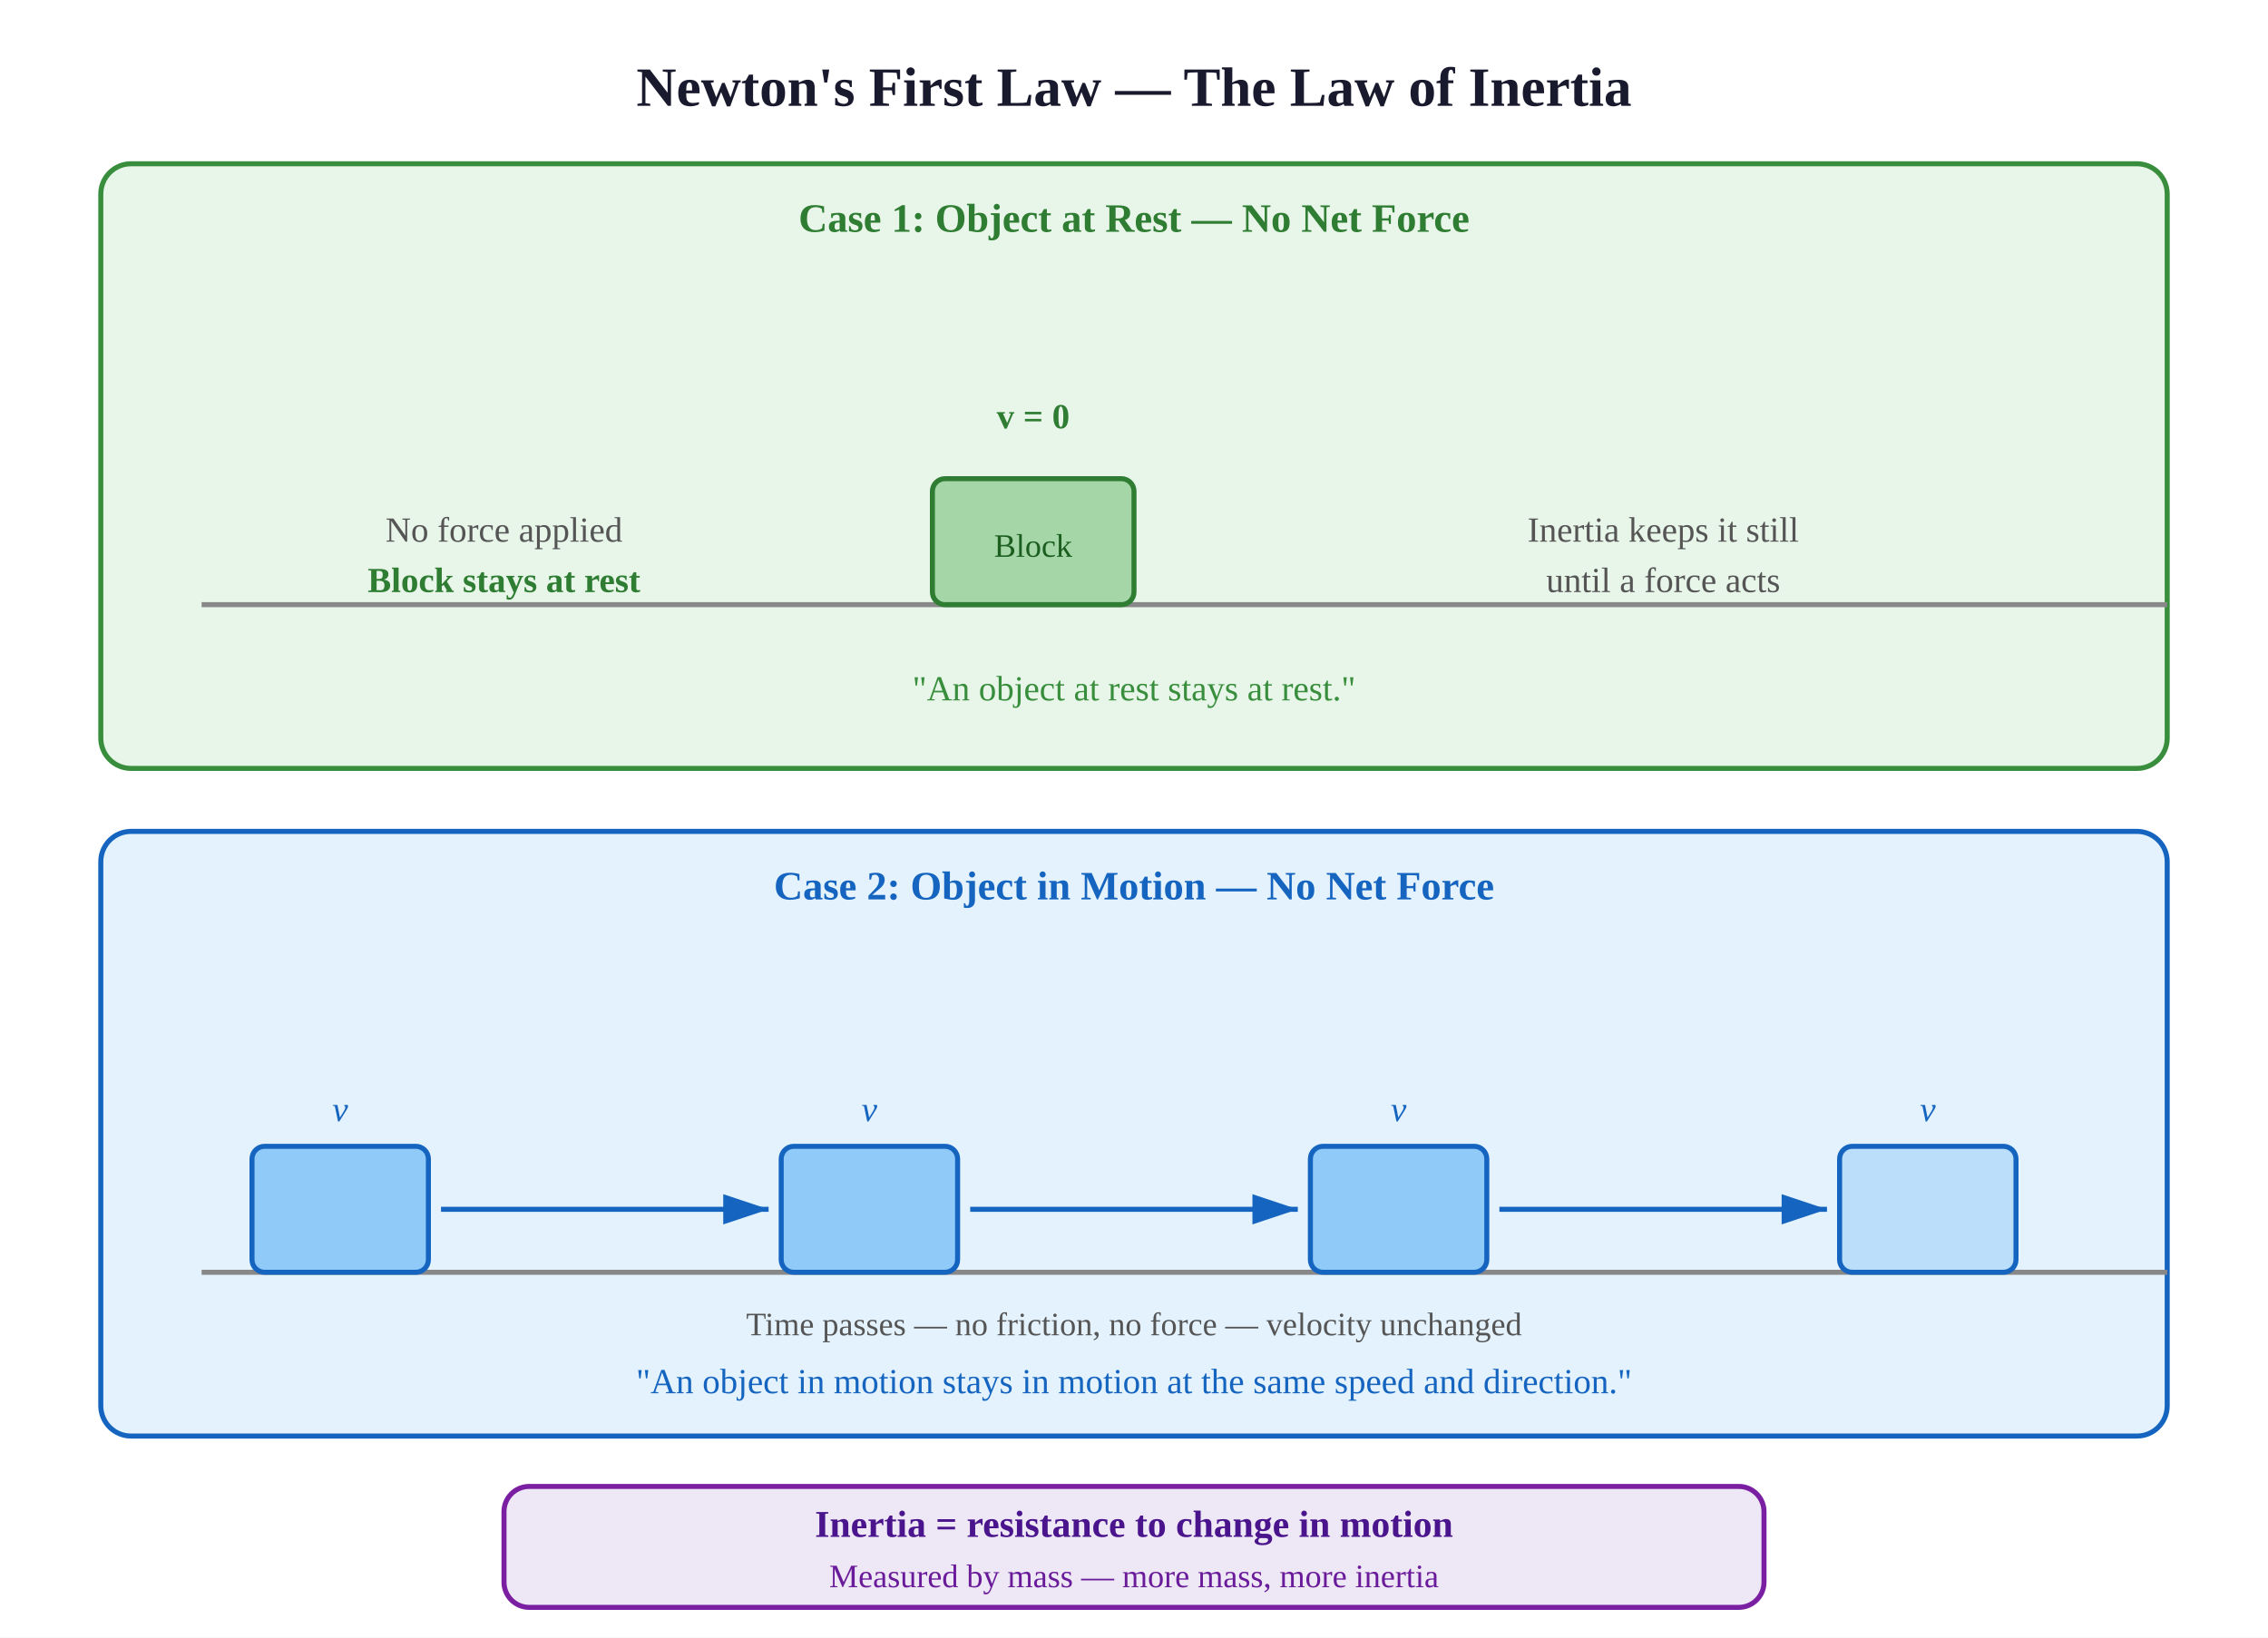
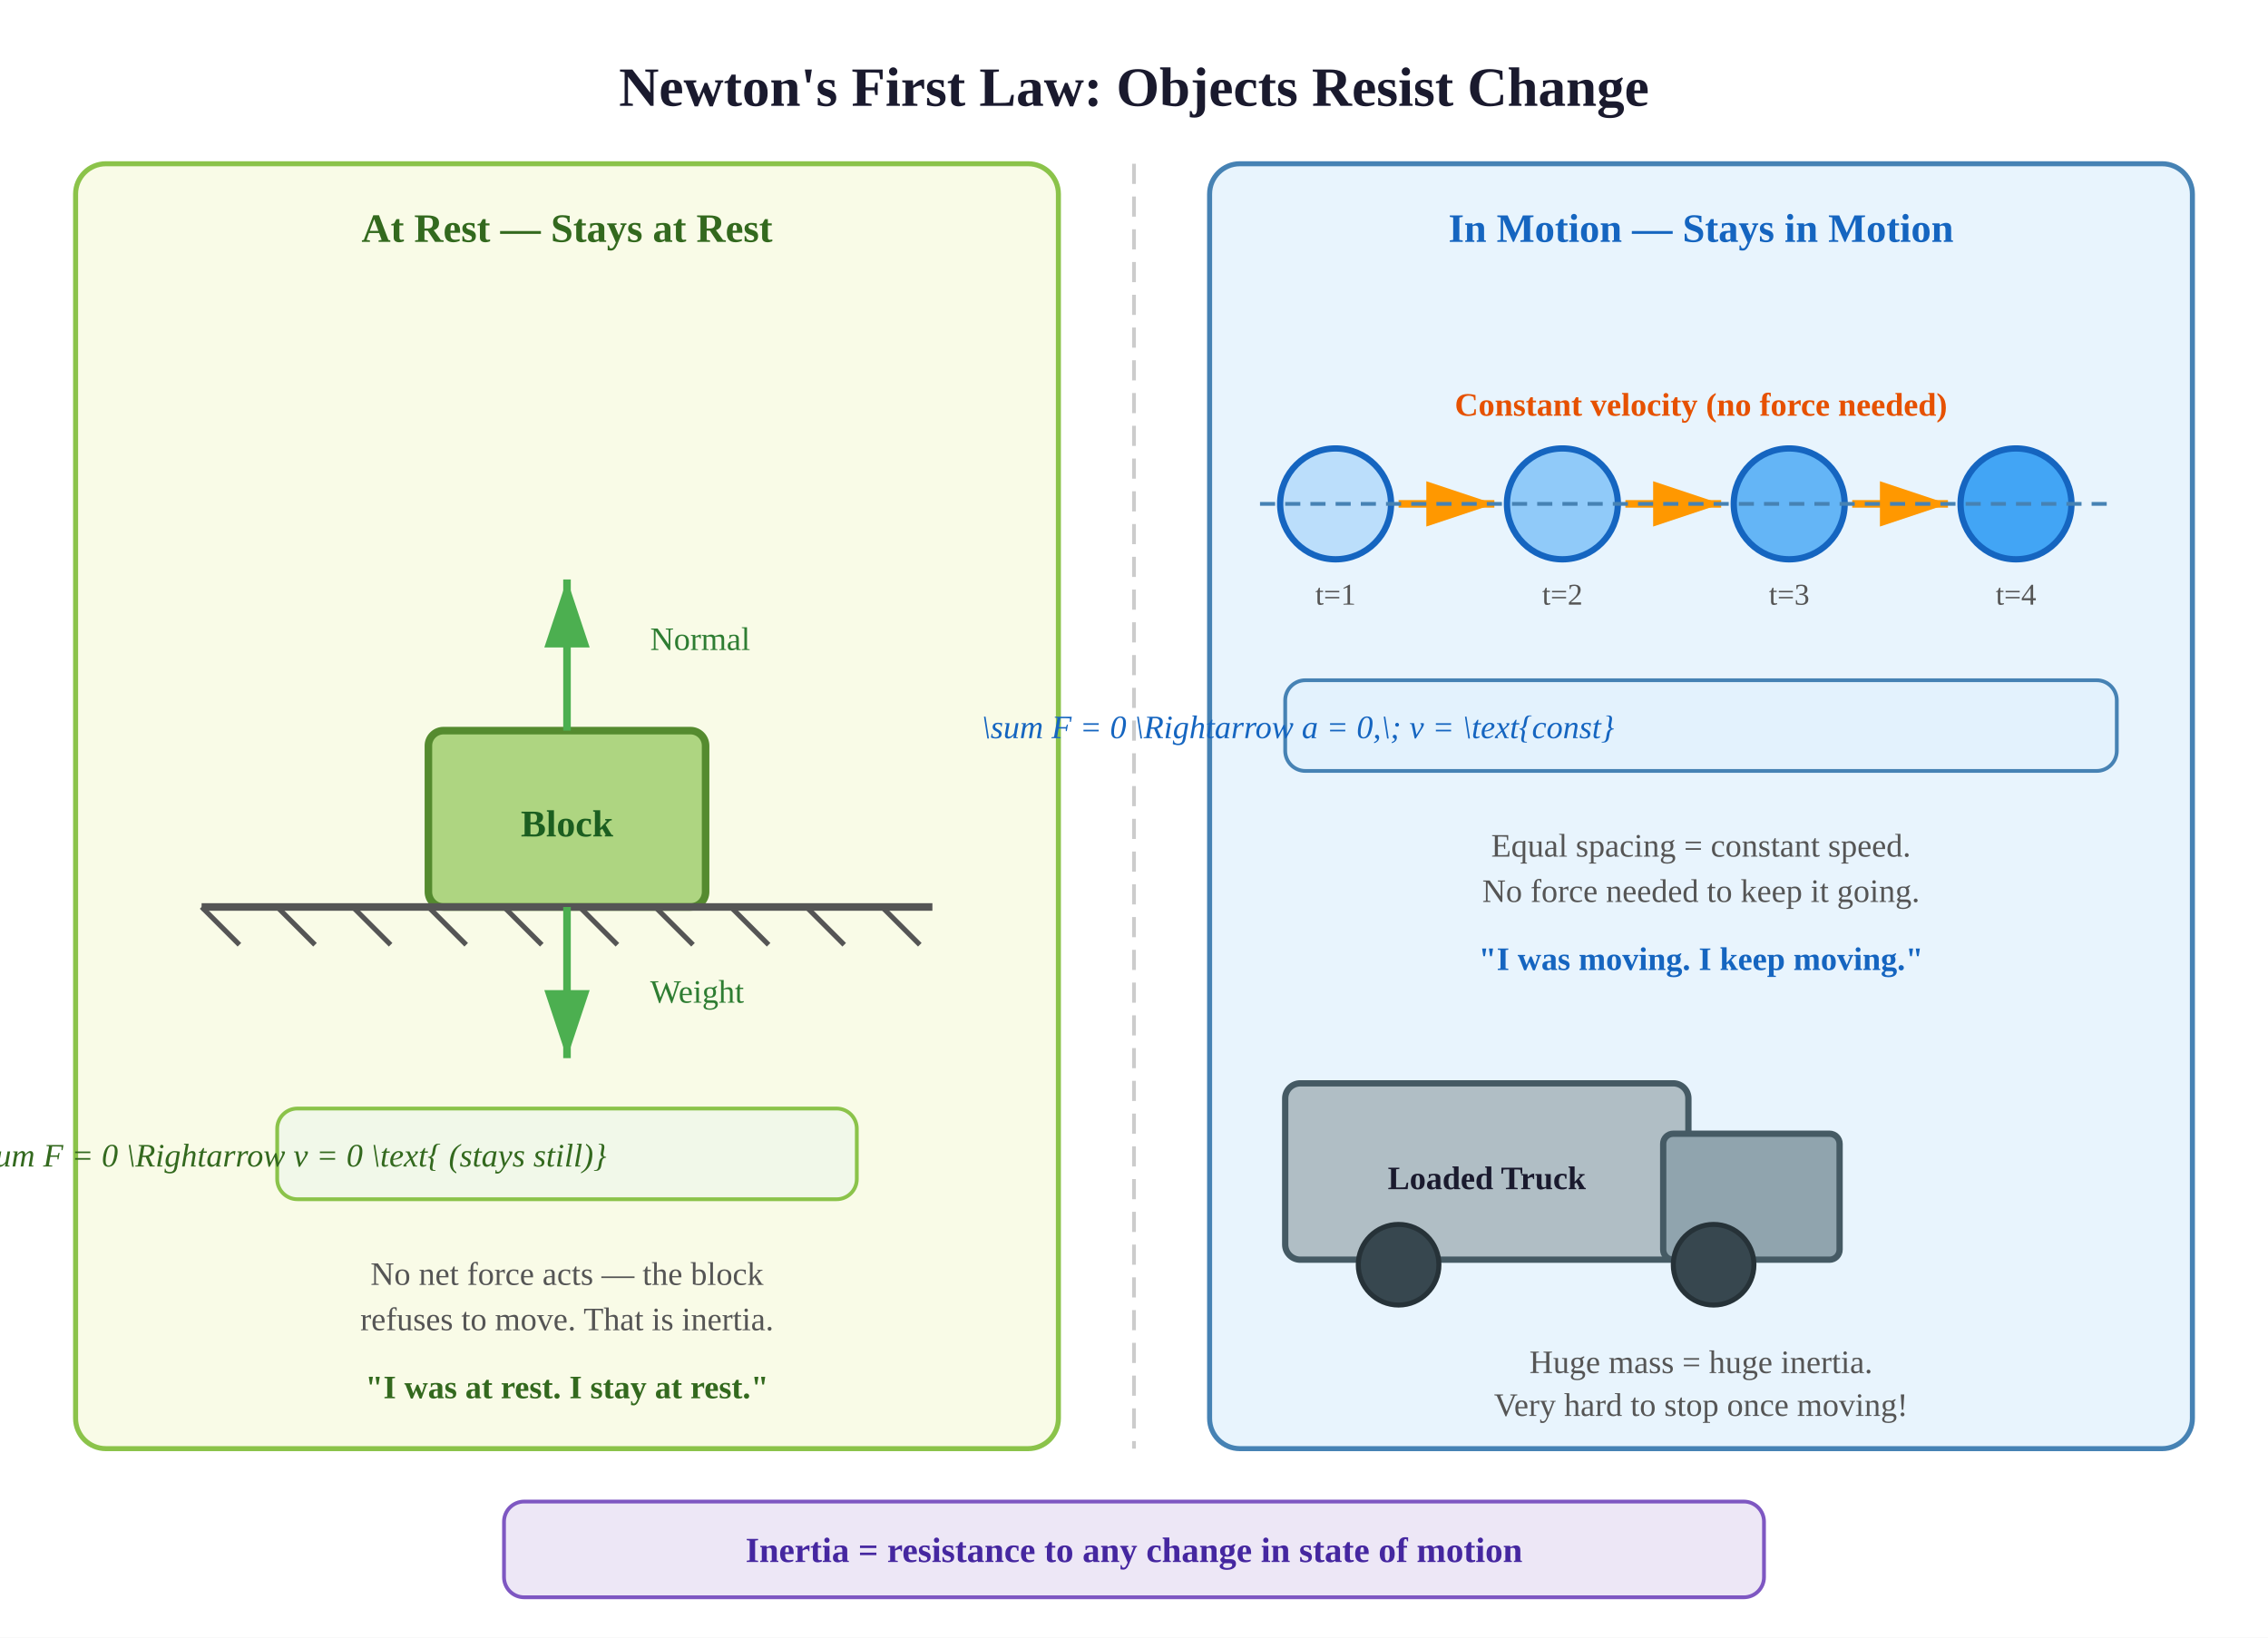
<svg xmlns="http://www.w3.org/2000/svg" width="900" height="650" viewBox="0 0 900 650">
  <rect x="0" y="0" width="900" height="650" fill="#ffffff" />
-   <text id="n1_title" x="450" y="42" font-size="22" fill="#1a1a2e" text-anchor="middle" font-weight="bold">Newton's First Law — The Law of Inertia</text>
-   <rect id="n1_top_panel" x="40" y="65" width="820" height="240" rx="12" fill="#E8F5E9" stroke="#388E3C" stroke-width="2" />
-   <text id="n1_top_label" x="450" y="92" font-size="16" fill="#2E7D32" text-anchor="middle" font-weight="bold">Case 1: Object at Rest — No Net Force</text>
-   <line id="n1_ground1" x1="80" y1="240" x2="860" y2="240" stroke="#888" stroke-width="2" stroke-dasharray="" />
-   <rect id="n1_block_rest" x="370" y="190" width="80" height="50" rx="5" fill="#A5D6A7" stroke="#2E7D32" stroke-width="2" />
-   <text id="n1_block_rest_label" x="410" y="221" font-size="13" fill="#1B5E20" text-anchor="middle" font-weight="normal">Block</text>
-   <text id="n1_rest_v" x="410" y="170" font-size="14" fill="#2E7D32" text-anchor="middle" font-weight="bold">v = 0</text>
-   <text id="n1_rest_desc1" x="200" y="215" font-size="14" fill="#555" text-anchor="middle" font-weight="normal">No force applied</text>
-   <text id="n1_rest_desc2" x="200" y="235" font-size="14" fill="#2E7D32" text-anchor="middle" font-weight="bold">Block stays at rest</text>
-   <text id="n1_rest_desc3" x="660" y="215" font-size="14" fill="#555" text-anchor="middle" font-weight="normal">Inertia keeps it still</text>
-   <text id="n1_rest_desc4" x="660" y="235" font-size="14" fill="#555" text-anchor="middle" font-weight="normal">until a force acts</text>
-   <text id="n1_rest_quote" x="450" y="278" font-size="14" fill="#388E3C" text-anchor="middle" font-weight="normal">"An object at rest stays at rest."</text>
-   <rect id="n1_bottom_panel" x="40" y="330" width="820" height="240" rx="12" fill="#E3F2FD" stroke="#1565C0" stroke-width="2" />
-   <text id="n1_bottom_label" x="450" y="357" font-size="16" fill="#1565C0" text-anchor="middle" font-weight="bold">Case 2: Object in Motion — No Net Force</text>
-   <line id="n1_ground2" x1="80" y1="505" x2="860" y2="505" stroke="#888" stroke-width="2" stroke-dasharray="" />
-   <rect id="n1_block_move1" x="100" y="455" width="70" height="50" rx="5" fill="#90CAF9" stroke="#1565C0" stroke-width="2" />
-   <rect id="n1_block_move2" x="310" y="455" width="70" height="50" rx="5" fill="#90CAF9" stroke="#1565C0" stroke-width="2" />
-   <rect id="n1_block_move3" x="520" y="455" width="70" height="50" rx="5" fill="#90CAF9" stroke="#1565C0" stroke-width="2" />
-   <rect id="n1_block_move4" x="730" y="455" width="70" height="50" rx="5" fill="#BBDEFB" stroke="#1565C0" stroke-width="2" />
+   <text id="nfl_title" x="450" y="42" font-size="22" fill="#1a1a2e" text-anchor="middle" font-weight="bold">Newton's First Law: Objects Resist Change</text>
+   <rect id="nfl_left_panel" x="30" y="65" width="390" height="510" rx="12" fill="#f9fbe7" stroke="#8bc34a" stroke-width="2" />
+   <text id="nfl_left_title" x="225" y="96" font-size="16" fill="#33691e" text-anchor="middle" font-weight="bold">At Rest — Stays at Rest</text>
+   <rect id="nfl_block_rest" x="170" y="290" width="110" height="70" rx="6" fill="#aed581" stroke="#558b2f" stroke-width="3" />
+   <text id="nfl_block_rest_label" x="225" y="332" font-size="15" fill="#1b5e20" text-anchor="middle" font-weight="bold">Block</text>
+   <line id="nfl_ground_rest" x1="80" y1="360" x2="370" y2="360" stroke="#555" stroke-width="3" stroke-dasharray="" />
+   <line id="nfl_ground_hatch1" x1="80" y1="360" x2="95" y2="375" stroke="#555" stroke-width="2" stroke-dasharray="" />
+   <line id="nfl_ground_hatch2" x1="110" y1="360" x2="125" y2="375" stroke="#555" stroke-width="2" stroke-dasharray="" />
+   <line id="nfl_ground_hatch3" x1="140" y1="360" x2="155" y2="375" stroke="#555" stroke-width="2" stroke-dasharray="" />
+   <line id="nfl_ground_hatch4" x1="170" y1="360" x2="185" y2="375" stroke="#555" stroke-width="2" stroke-dasharray="" />
+   <line id="nfl_ground_hatch5" x1="200" y1="360" x2="215" y2="375" stroke="#555" stroke-width="2" stroke-dasharray="" />
+   <line id="nfl_ground_hatch6" x1="230" y1="360" x2="245" y2="375" stroke="#555" stroke-width="2" stroke-dasharray="" />
+   <line id="nfl_ground_hatch7" x1="260" y1="360" x2="275" y2="375" stroke="#555" stroke-width="2" stroke-dasharray="" />
+   <line id="nfl_ground_hatch8" x1="290" y1="360" x2="305" y2="375" stroke="#555" stroke-width="2" stroke-dasharray="" />
+   <line id="nfl_ground_hatch9" x1="320" y1="360" x2="335" y2="375" stroke="#555" stroke-width="2" stroke-dasharray="" />
+   <line id="nfl_ground_hatch10" x1="350" y1="360" x2="365" y2="375" stroke="#555" stroke-width="2" stroke-dasharray="" />
  <defs>
-     <marker id="arrowhead_n1_vel_arrow1" markerWidth="10" markerHeight="10" refX="9" refY="3" orient="auto" markerUnits="strokeWidth">
-       <path d="M0,0 L0,6 L9,3 z" fill="#1565C0" />
+     <marker id="arrowhead_nfl_normal" markerWidth="10" markerHeight="10" refX="9" refY="3" orient="auto" markerUnits="strokeWidth">
+       <path d="M0,0 L0,6 L9,3 z" fill="#4CAF50" />
    </marker>
  </defs>
-   <line id="n1_vel_arrow1" x1="175" y1="480" x2="305" y2="480" stroke="#1565C0" stroke-width="2" marker-end="url(#arrowhead_n1_vel_arrow1)" />
+   <line id="nfl_normal" x1="225" y1="290" x2="225" y2="230" stroke="#4CAF50" stroke-width="3" marker-end="url(#arrowhead_nfl_normal)" />
+   <text id="nfl_normal_label" x="258" y="258" font-size="13" fill="#2e7d32" text-anchor="start" font-weight="normal">Normal</text>
  <defs>
-     <marker id="arrowhead_n1_vel_arrow2" markerWidth="10" markerHeight="10" refX="9" refY="3" orient="auto" markerUnits="strokeWidth">
-       <path d="M0,0 L0,6 L9,3 z" fill="#1565C0" />
+     <marker id="arrowhead_nfl_weight" markerWidth="10" markerHeight="10" refX="9" refY="3" orient="auto" markerUnits="strokeWidth">
+       <path d="M0,0 L0,6 L9,3 z" fill="#4CAF50" />
    </marker>
  </defs>
-   <line id="n1_vel_arrow2" x1="385" y1="480" x2="515" y2="480" stroke="#1565C0" stroke-width="2" marker-end="url(#arrowhead_n1_vel_arrow2)" />
+   <line id="nfl_weight" x1="225" y1="360" x2="225" y2="420" stroke="#4CAF50" stroke-width="3" marker-end="url(#arrowhead_nfl_weight)" />
+   <text id="nfl_weight_label" x="258" y="398" font-size="13" fill="#2e7d32" text-anchor="start" font-weight="normal">Weight</text>
+   <rect id="nfl_zero_force_box" x="110" y="440" width="230" height="36" rx="8" fill="#f1f8e9" stroke="#8bc34a" stroke-width="1.5" />
+   <text id="nfl_zero_force" x="115" y="463" font-size="13" fill="#33691e" font-style="italic" text-anchor="middle">\sum F = 0 \Rightarrow v = 0 \text{ (stays still)}</text>
+   <text id="nfl_rest_caption" x="225" y="510" font-size="13" fill="#555" text-anchor="middle" font-weight="normal">No net force acts — the block</text>
+   <text id="nfl_rest_caption2" x="225" y="528" font-size="13" fill="#555" text-anchor="middle" font-weight="normal">refuses to move. That is inertia.</text>
+   <text id="nfl_rest_inertia_tag" x="225" y="555" font-size="13" fill="#33691e" text-anchor="middle" font-weight="bold">"I was at rest. I stay at rest."</text>
+   <rect id="nfl_right_panel" x="480" y="65" width="390" height="510" rx="12" fill="#e8f4fd" stroke="#4682b4" stroke-width="2" />
+   <text id="nfl_right_title" x="675" y="96" font-size="16" fill="#1565c0" text-anchor="middle" font-weight="bold">In Motion — Stays in Motion</text>
+   <circle id="nfl_ball_pos1" cx="530" cy="200" r="22" fill="#bbdefb" stroke="#1565c0" stroke-width="2.5" stroke-dasharray="" />
+   <circle id="nfl_ball_pos2" cx="620" cy="200" r="22" fill="#90caf9" stroke="#1565c0" stroke-width="2.5" stroke-dasharray="" />
+   <circle id="nfl_ball_pos3" cx="710" cy="200" r="22" fill="#64b5f6" stroke="#1565c0" stroke-width="2.5" stroke-dasharray="" />
+   <circle id="nfl_ball_pos4" cx="800" cy="200" r="22" fill="#42a5f5" stroke="#1565c0" stroke-width="2.5" stroke-dasharray="" />
  <defs>
-     <marker id="arrowhead_n1_vel_arrow3" markerWidth="10" markerHeight="10" refX="9" refY="3" orient="auto" markerUnits="strokeWidth">
-       <path d="M0,0 L0,6 L9,3 z" fill="#1565C0" />
+     <marker id="arrowhead_nfl_vel1" markerWidth="10" markerHeight="10" refX="9" refY="3" orient="auto" markerUnits="strokeWidth">
+       <path d="M0,0 L0,6 L9,3 z" fill="#FF9800" />
    </marker>
  </defs>
-   <line id="n1_vel_arrow3" x1="595" y1="480" x2="725" y2="480" stroke="#1565C0" stroke-width="2" marker-end="url(#arrowhead_n1_vel_arrow3)" />
-   <text id="n1_vel_v1" x="135" y="445" font-size="14" fill="#1565C0" font-style="italic" text-anchor="middle">v</text>
-   <text id="n1_vel_v2" x="345" y="445" font-size="14" fill="#1565C0" font-style="italic" text-anchor="middle">v</text>
-   <text id="n1_vel_v3" x="555" y="445" font-size="14" fill="#1565C0" font-style="italic" text-anchor="middle">v</text>
-   <text id="n1_vel_v4" x="765" y="445" font-size="14" fill="#1565C0" font-style="italic" text-anchor="middle">v</text>
-   <text id="n1_time_label" x="450" y="530" font-size="13" fill="#555" text-anchor="middle" font-weight="normal">Time passes — no friction, no force — velocity unchanged</text>
-   <text id="n1_motion_quote" x="450" y="553" font-size="14" fill="#1565C0" text-anchor="middle" font-weight="normal">"An object in motion stays in motion at the same speed and direction."</text>
-   <rect id="n1_footer_box" x="200" y="590" width="500" height="48" rx="10" fill="#EDE7F6" stroke="#7B1FA2" stroke-width="2" />
-   <text id="n1_footer_text" x="450" y="610" font-size="15" fill="#4A148C" text-anchor="middle" font-weight="bold">Inertia = resistance to change in motion</text>
-   <text id="n1_footer_text2" x="450" y="630" font-size="13" fill="#6A1B9A" text-anchor="middle" font-weight="normal">Measured by mass — more mass, more inertia</text>
+   <line id="nfl_vel1" x1="555" y1="200" x2="593" y2="200" stroke="#FF9800" stroke-width="3" marker-end="url(#arrowhead_nfl_vel1)" />
+   <defs>
+     <marker id="arrowhead_nfl_vel2" markerWidth="10" markerHeight="10" refX="9" refY="3" orient="auto" markerUnits="strokeWidth">
+       <path d="M0,0 L0,6 L9,3 z" fill="#FF9800" />
+     </marker>
+   </defs>
+   <line id="nfl_vel2" x1="645" y1="200" x2="683" y2="200" stroke="#FF9800" stroke-width="3" marker-end="url(#arrowhead_nfl_vel2)" />
+   <defs>
+     <marker id="arrowhead_nfl_vel3" markerWidth="10" markerHeight="10" refX="9" refY="3" orient="auto" markerUnits="strokeWidth">
+       <path d="M0,0 L0,6 L9,3 z" fill="#FF9800" />
+     </marker>
+   </defs>
+   <line id="nfl_vel3" x1="735" y1="200" x2="773" y2="200" stroke="#FF9800" stroke-width="3" marker-end="url(#arrowhead_nfl_vel3)" />
+   <text id="nfl_vel_label" x="675" y="165" font-size="13" fill="#e65100" text-anchor="middle" font-weight="bold">Constant velocity (no force needed)</text>
+   <line id="nfl_path_line" x1="500" y1="200" x2="840" y2="200" stroke="#4682b4" stroke-width="1.5" stroke-dasharray="6,4" />
+   <text id="nfl_time1" x="530" y="240" font-size="12" fill="#555" text-anchor="middle" font-weight="normal">t=1</text>
+   <text id="nfl_time2" x="620" y="240" font-size="12" fill="#555" text-anchor="middle" font-weight="normal">t=2</text>
+   <text id="nfl_time3" x="710" y="240" font-size="12" fill="#555" text-anchor="middle" font-weight="normal">t=3</text>
+   <text id="nfl_time4" x="800" y="240" font-size="12" fill="#555" text-anchor="middle" font-weight="normal">t=4</text>
+   <rect id="nfl_no_force_box" x="510" y="270" width="330" height="36" rx="8" fill="#e3f2fd" stroke="#4682b4" stroke-width="1.5" />
+   <text id="nfl_no_force" x="515" y="293" font-size="13" fill="#1565c0" font-style="italic" text-anchor="middle">\sum F = 0 \Rightarrow a = 0,\; v = \text{const}</text>
+   <text id="nfl_motion_caption" x="675" y="340" font-size="13" fill="#555" text-anchor="middle" font-weight="normal">Equal spacing = constant speed.</text>
+   <text id="nfl_motion_caption2" x="675" y="358" font-size="13" fill="#555" text-anchor="middle" font-weight="normal">No force needed to keep it going.</text>
+   <text id="nfl_motion_inertia_tag" x="675" y="385" font-size="13" fill="#1565c0" text-anchor="middle" font-weight="bold">"I was moving. I keep moving."</text>
+   <rect id="nfl_truck_body" x="510" y="430" width="160" height="70" rx="6" fill="#b0bec5" stroke="#455a64" stroke-width="2.5" />
+   <rect id="nfl_truck_cab" x="660" y="450" width="70" height="50" rx="4" fill="#90a4ae" stroke="#455a64" stroke-width="2.5" />
+   <circle id="nfl_truck_wheel1" cx="555" cy="502" r="16" fill="#37474f" stroke="#263238" stroke-width="2" stroke-dasharray="" />
+   <circle id="nfl_truck_wheel2" cx="680" cy="502" r="16" fill="#37474f" stroke="#263238" stroke-width="2" stroke-dasharray="" />
+   <text id="nfl_truck_label" x="590" y="472" font-size="13" fill="#1a1a2e" text-anchor="middle" font-weight="bold">Loaded Truck</text>
+   <text id="nfl_truck_caption" x="675" y="545" font-size="13" fill="#555" text-anchor="middle" font-weight="normal">Huge mass = huge inertia.</text>
+   <text id="nfl_truck_caption2" x="675" y="562" font-size="13" fill="#555" text-anchor="middle" font-weight="normal">Very hard to stop once moving!</text>
+   <line id="nfl_center_divider" x1="450" y1="65" x2="450" y2="575" stroke="#cccccc" stroke-width="1.5" stroke-dasharray="8,5" />
+   <rect id="nfl_bottom_box" x="200" y="596" width="500" height="38" rx="8" fill="#ede7f6" stroke="#7e57c2" stroke-width="1.5" />
+   <text id="nfl_bottom_text" x="450" y="620" font-size="14" fill="#4527a0" text-anchor="middle" font-weight="bold">Inertia = resistance to any change in state of motion</text>
</svg>
